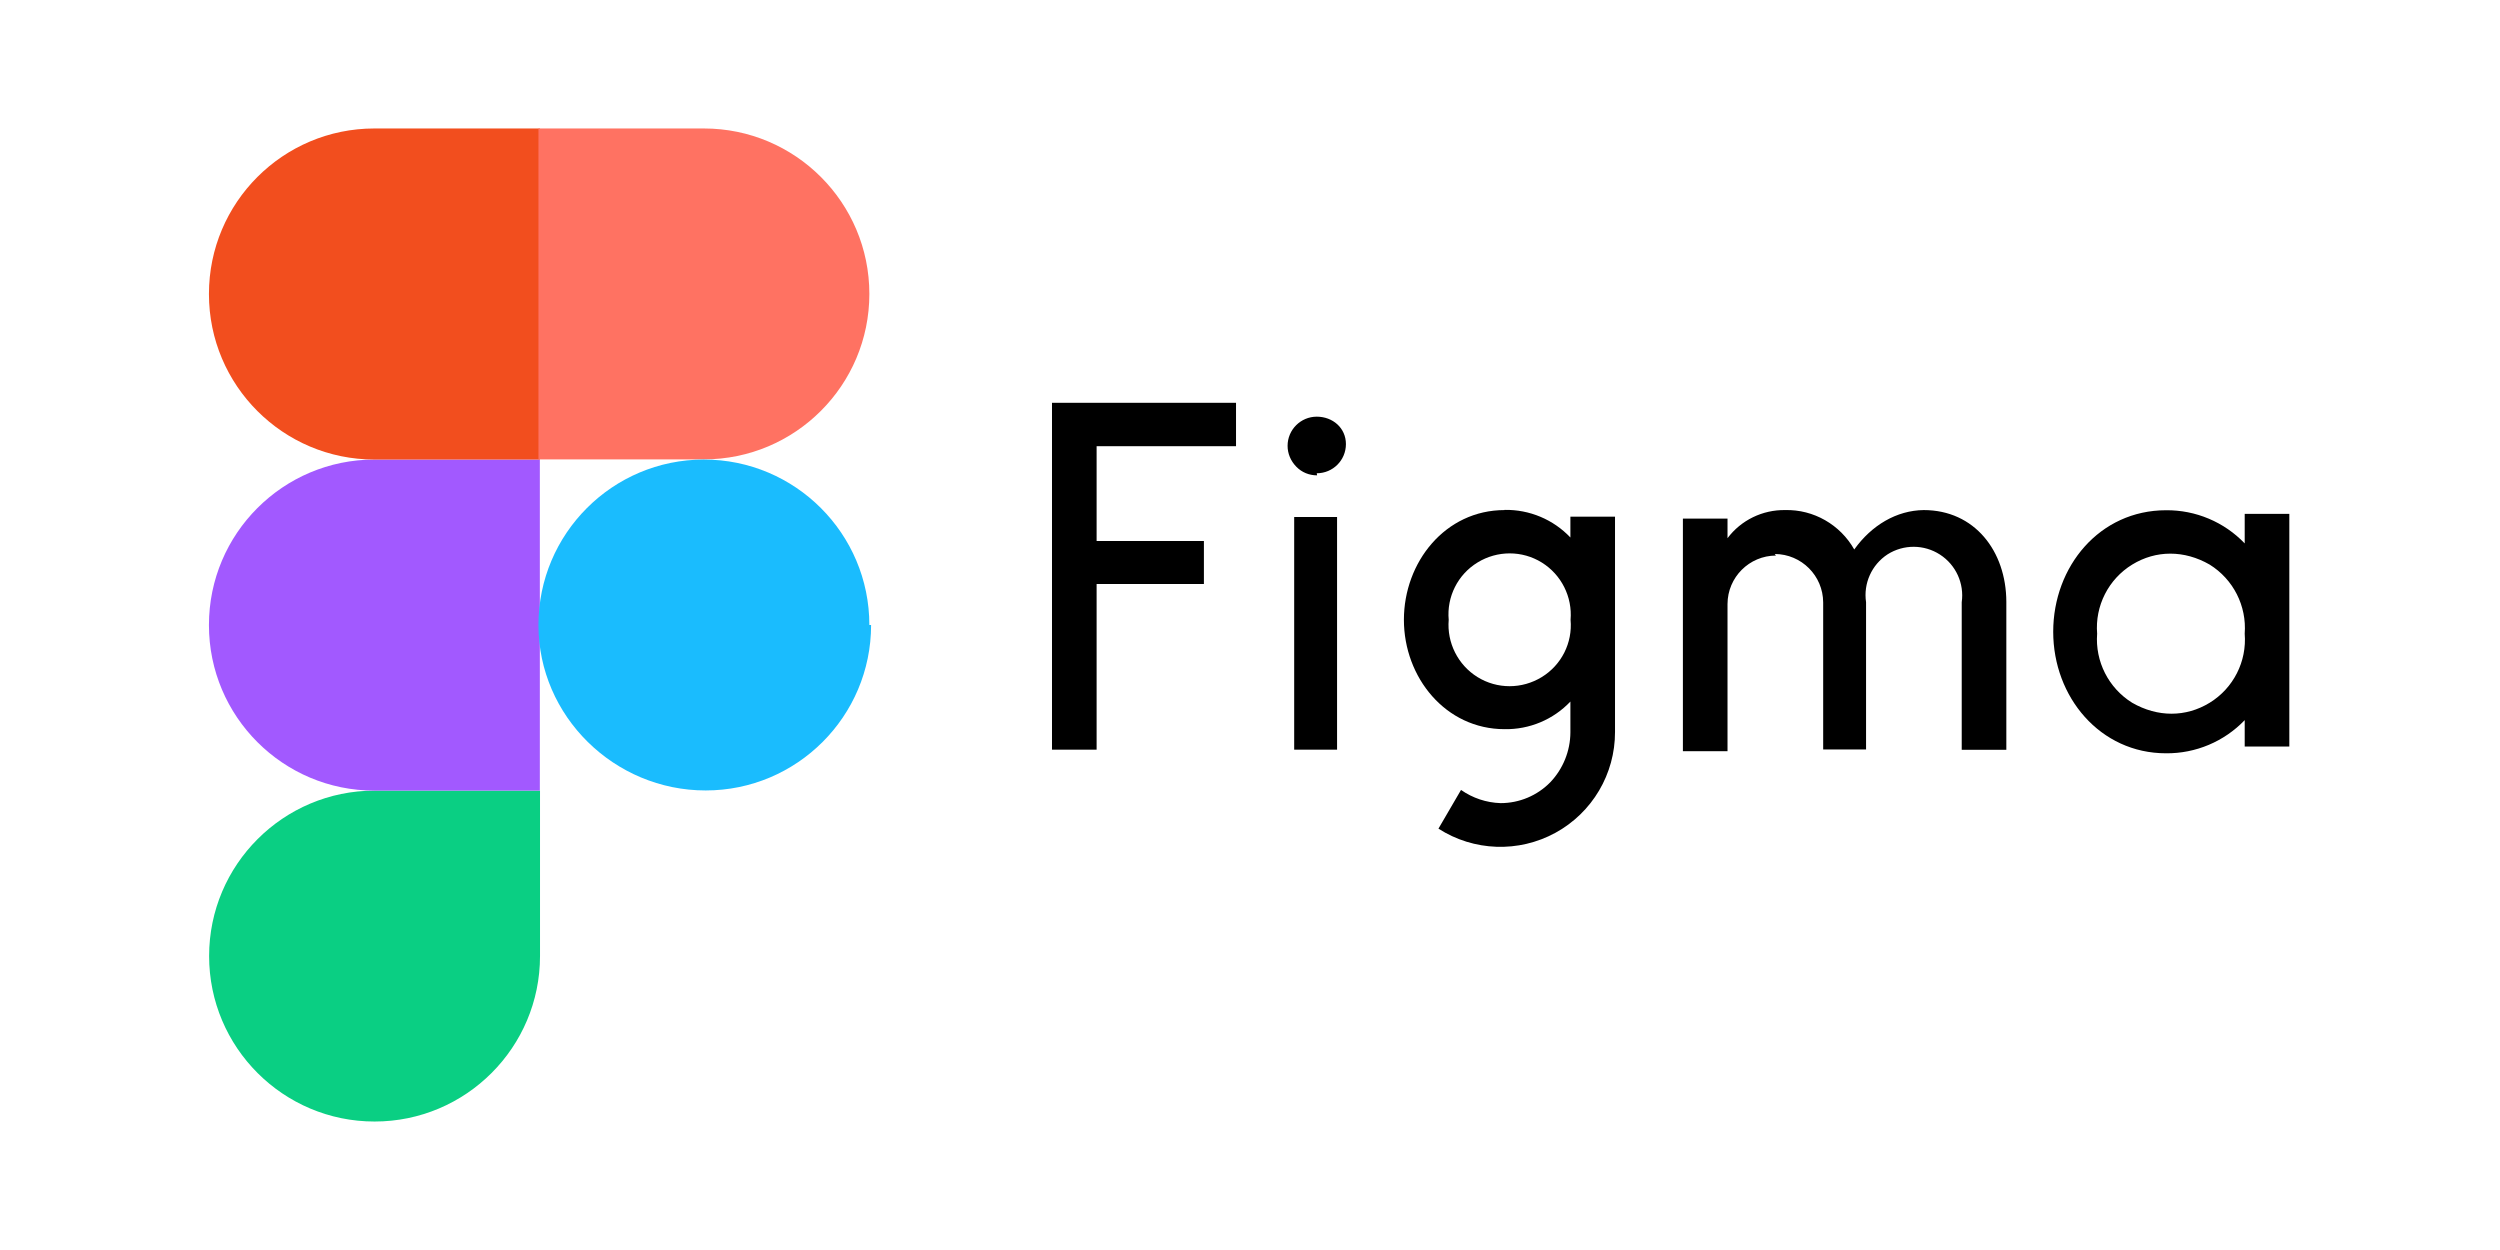
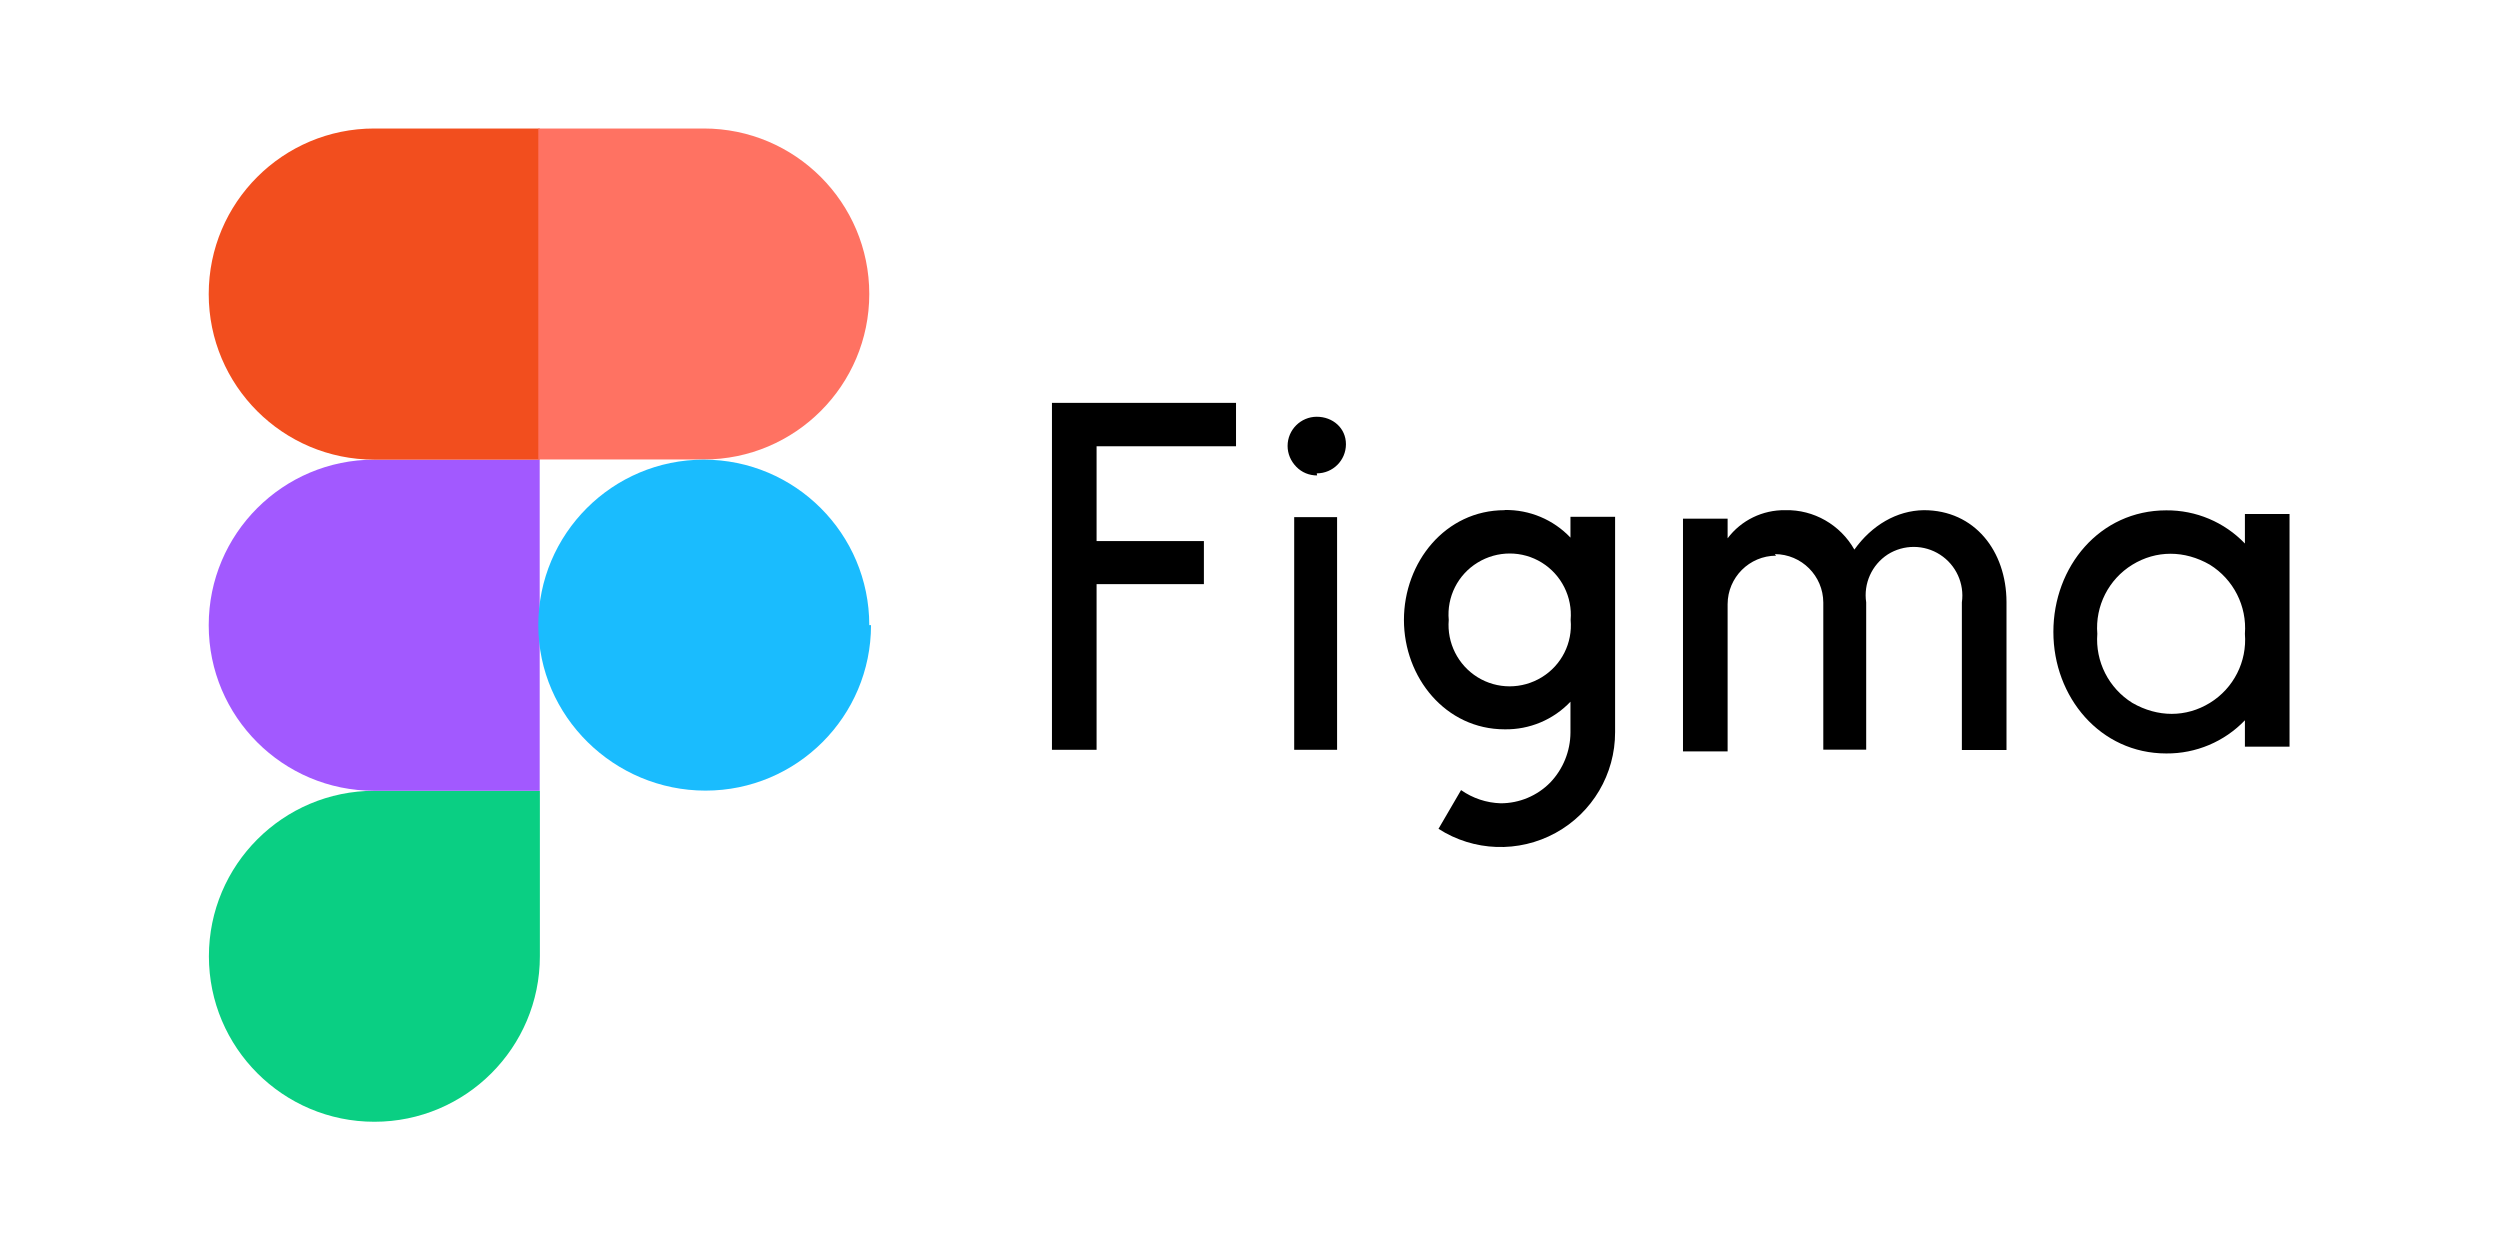
- <svg xmlns="http://www.w3.org/2000/svg" viewBox="0 0 14.397 7.2" width="120" height="60">
+ <svg xmlns="http://www.w3.org/2000/svg" viewBox="0 0 14.397 7.2" height="50">
  <path d="M2.156 6.46c.526 0 .953-.427.953-.953v-.953h-.953c-.526 0-.953.427-.953.953s.427.953.953.953z" fill="#0acf83" />
  <path d="M1.202 3.6c0-.526.427-.953.953-.953h.953v1.907h-.953c-.526 0-.953-.427-.953-.953z" fill="#a259ff" />
  <path d="M1.202 1.693c0-.526.427-.953.953-.953h.953v1.907h-.953c-.526 0-.953-.427-.953-.953z" fill="#f24e1e" />
  <path d="M3.1.74h.953c.526 0 .953.427.953.953s-.427.953-.953.953H3.1z" fill="#ff7262" />
  <path d="M5.016 3.6c0 .526-.427.953-.953.953S3.1 4.126 3.1 3.6s.427-.953.953-.953.953.427.953.953z" fill="#1abcfe" />
  <path d="M6.058 2.32v1.998h.257v-.954h.618v-.248h-.618V2.57h.803v-.25zm1.525.406c.093 0 .168-.075.168-.168S7.675 2.4 7.583 2.4s-.168.075-.168.168c0 .045.018.087.05.12s.074.05.12.05zm-.13.252v1.34H7.7v-1.34h-.255zm1.212-.04c-.342 0-.58.3-.58.632s.24.63.58.63a.51.51 0 0 0 .379-.159v.178a.42.42 0 0 1-.116.287.4.4 0 0 1-.286.12.42.42 0 0 1-.228-.076l-.13.223a.66.66 0 0 0 1.017-.557v-1.24h-.257v.12a.51.51 0 0 0-.379-.159zm-.322.632a.35.35 0 0 1 .166-.33c.114-.07.257-.07.37 0s.177.198.166.33a.35.35 0 0 1-.166.33c-.114.07-.257.07-.37 0s-.177-.198-.166-.33z" />
  <path d="M10.228 3.2a.28.28 0 0 0-.279.279v.848h-.257v-1.34h.257V3.1c.078-.104.202-.164.332-.162.164-.004.317.084.398.227.1-.14.244-.225.4-.227.293 0 .475.236.476.528v.853h-.257v-.85a.28.28 0 0 0-.427-.276.28.28 0 0 0-.124.276v.848H10.5V3.47a.28.28 0 0 0-.279-.279zm2.7-.07a.62.62 0 0 0-.453-.191c-.383 0-.65.324-.65.7s.27.7.65.7a.62.62 0 0 0 .453-.191V4.3h.257V2.96h-.257zm-.85.52c-.013-.16.065-.314.202-.398s.3-.084.446 0a.43.43 0 0 1 .202.398c.013.16-.065.314-.202.398s-.3.084-.446 0a.43.43 0 0 1-.202-.398z" />
</svg>
